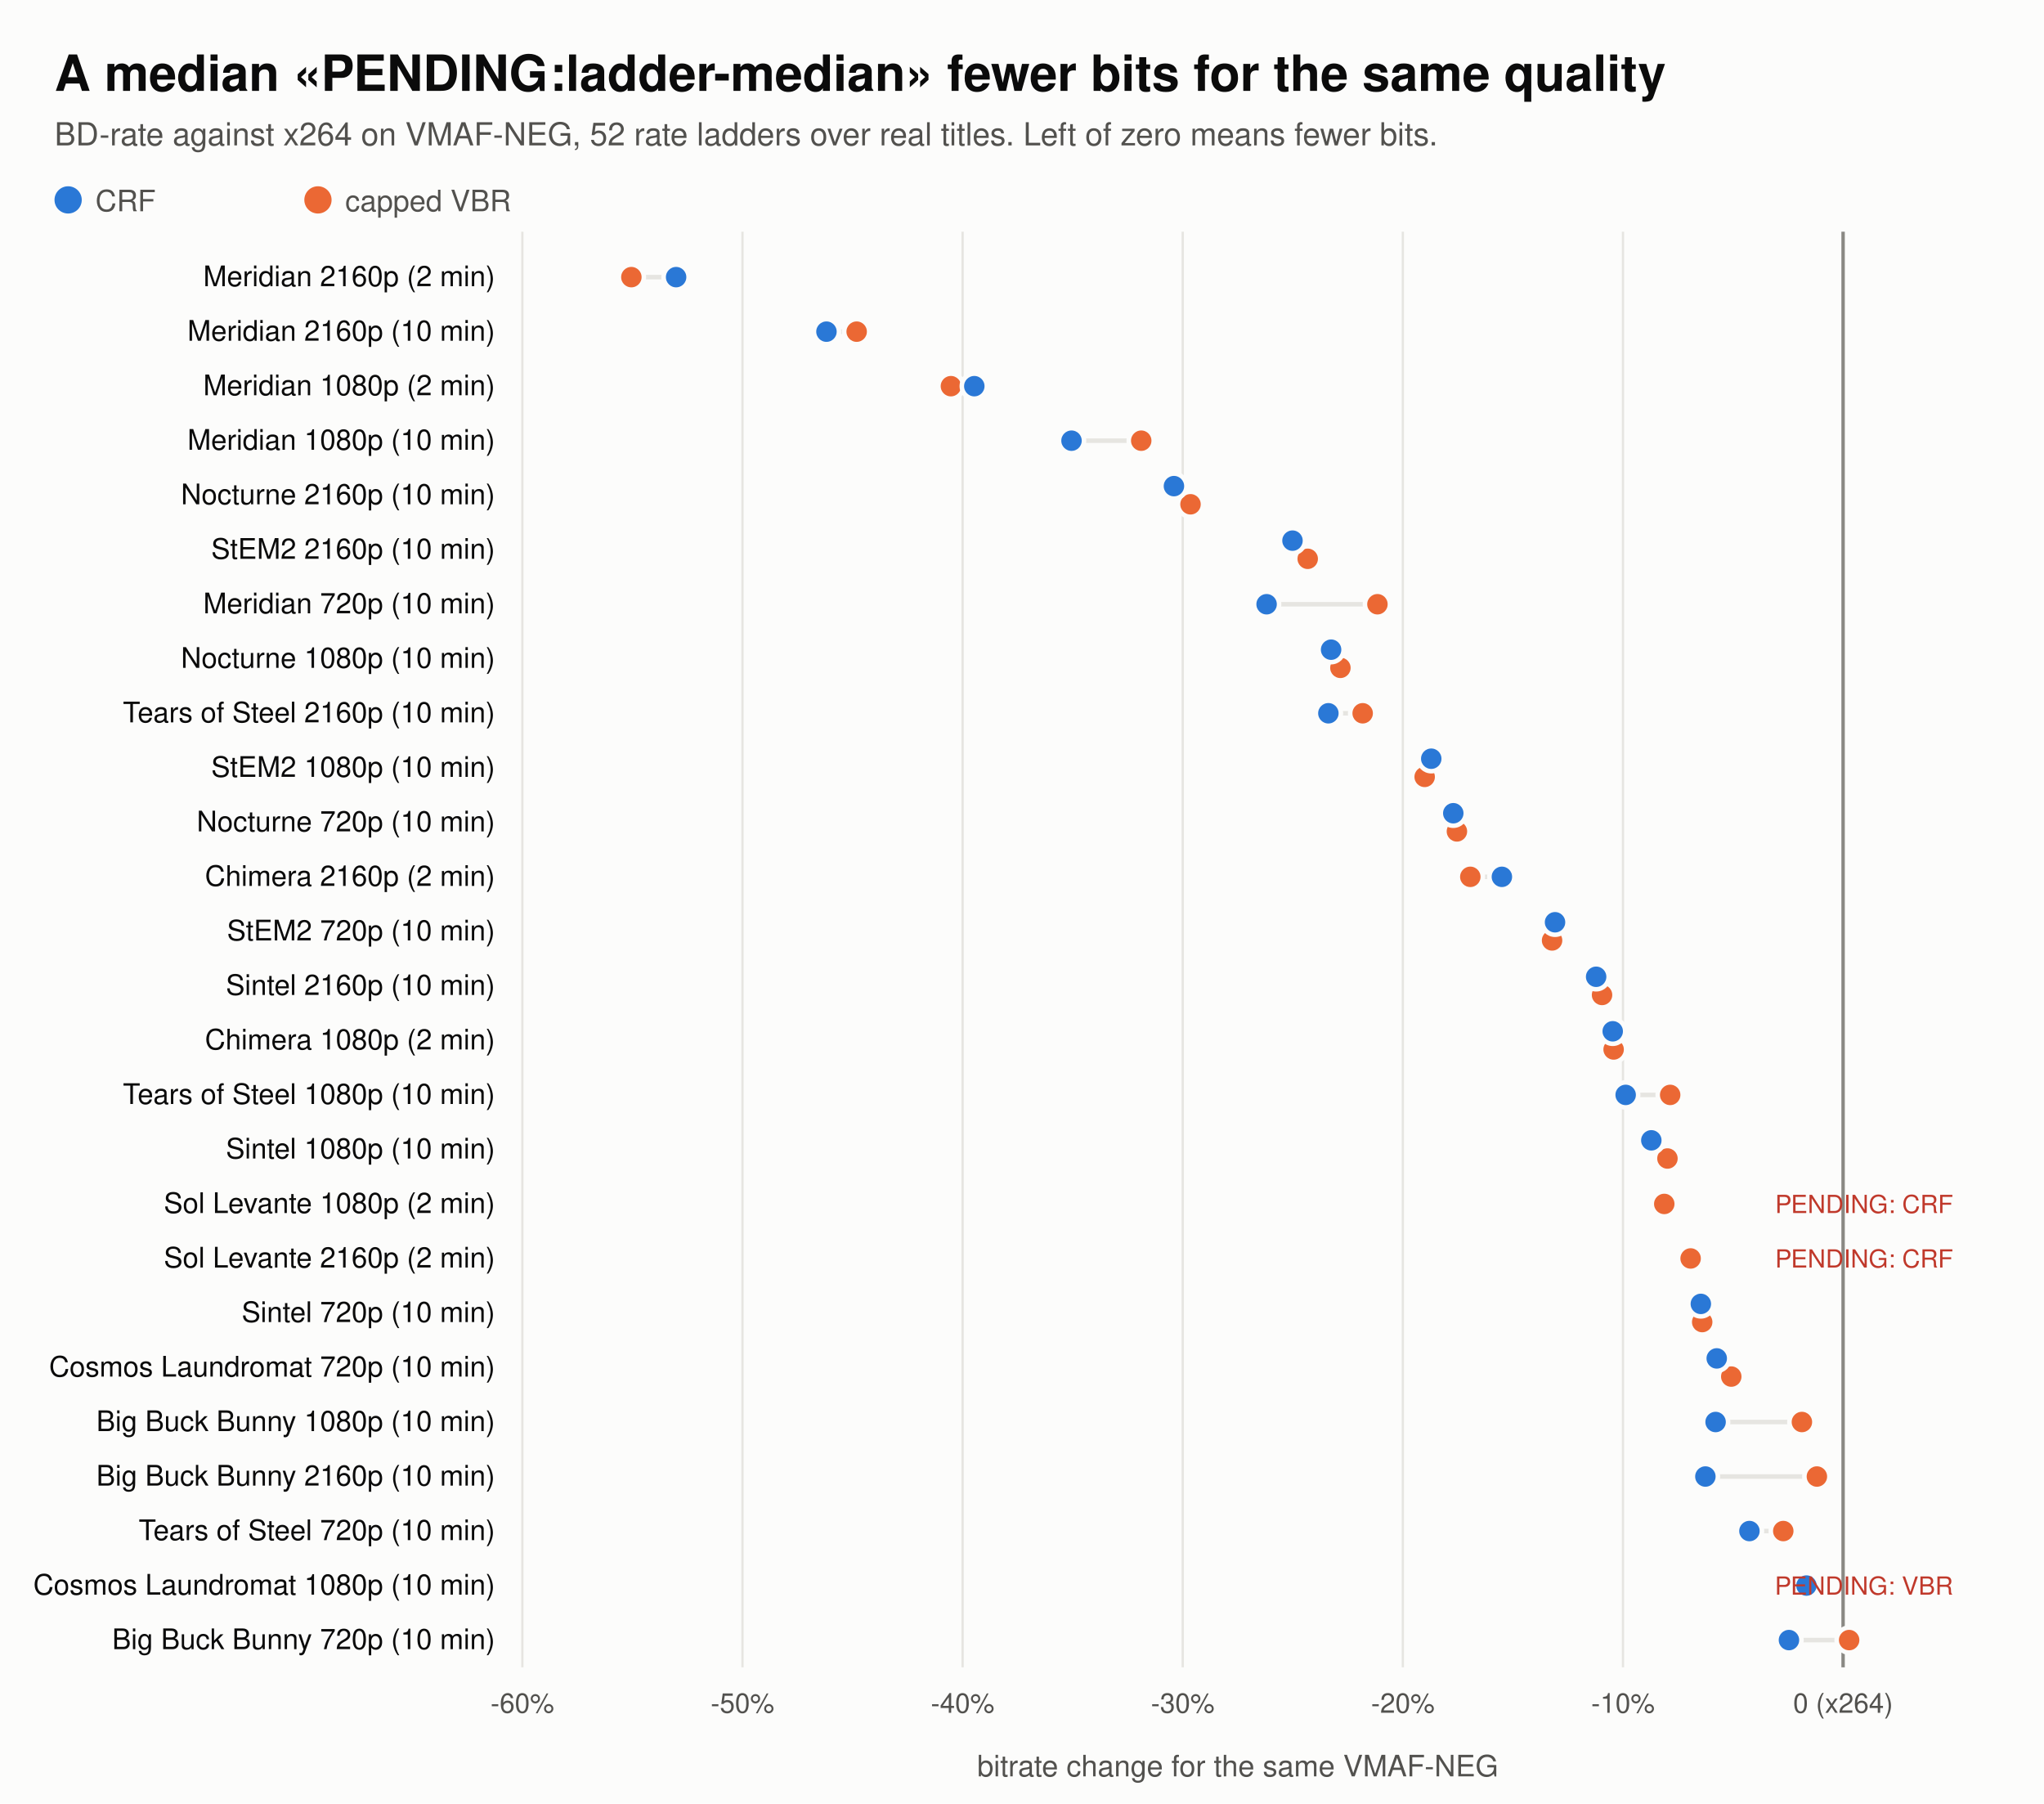
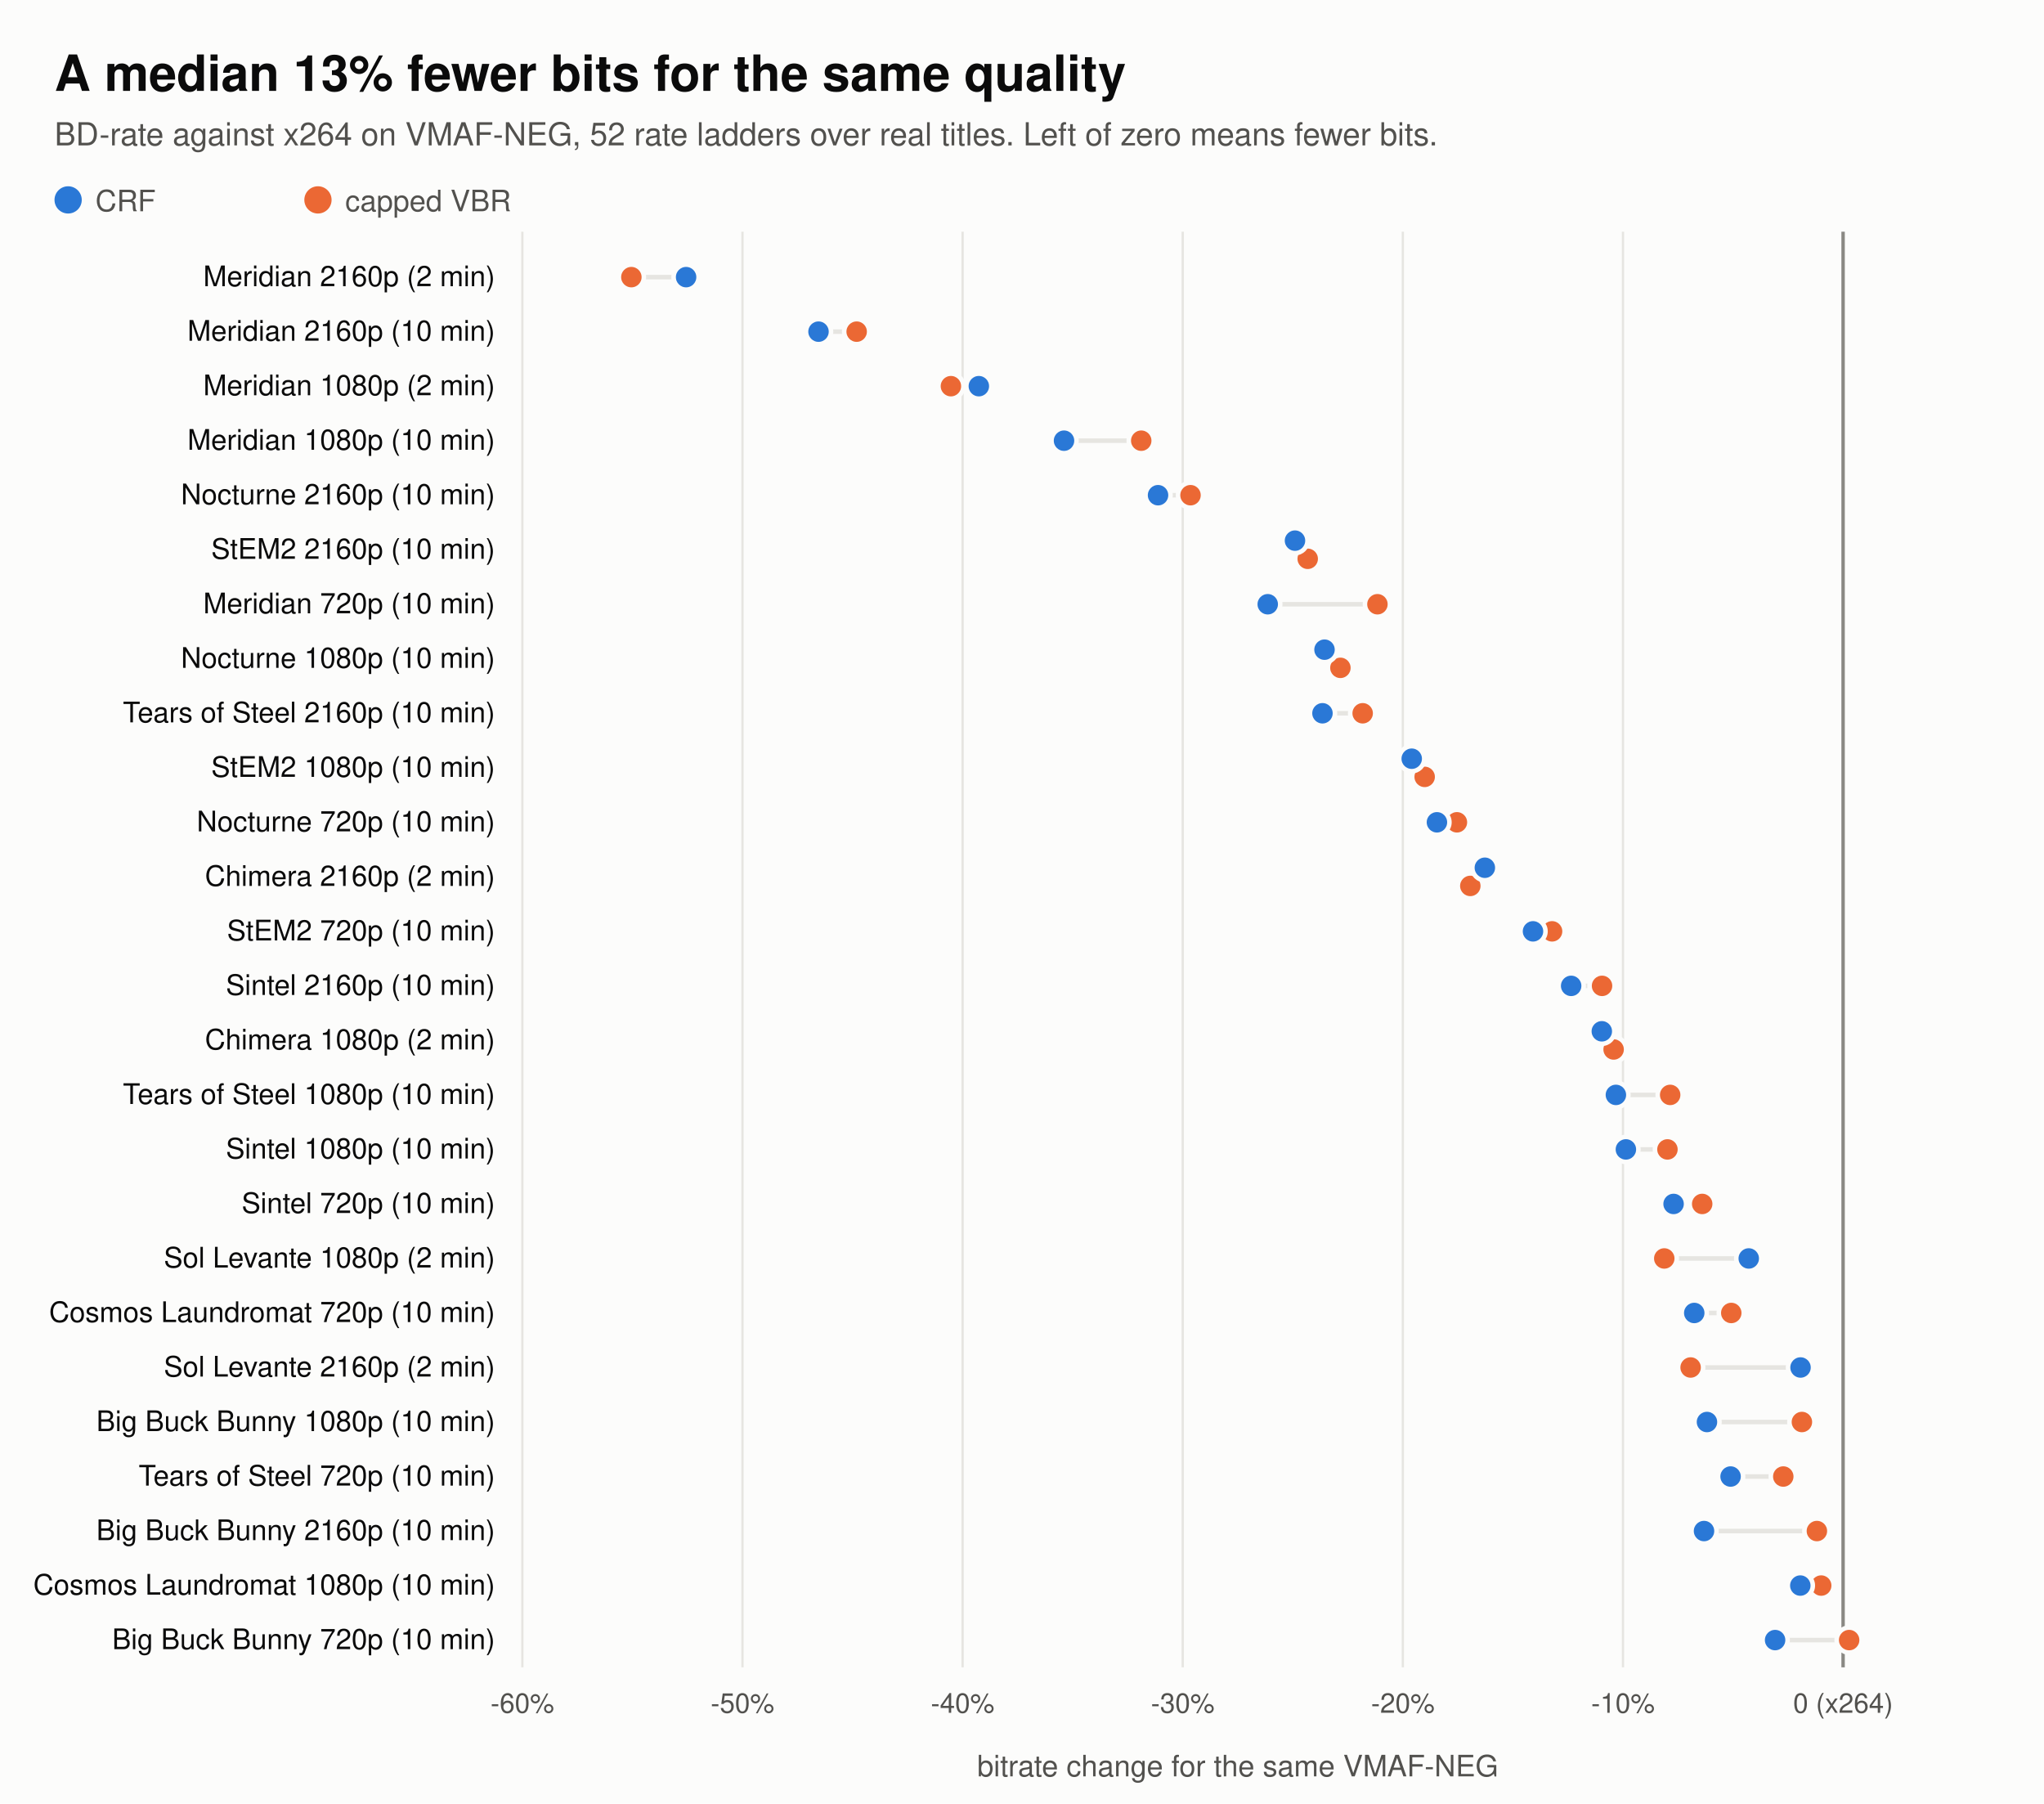
<svg xmlns="http://www.w3.org/2000/svg" width="900" height="794" viewBox="0 0 900 794">
  <rect width="100%" height="100%" fill="#fcfcfb" />
-   <text x="24" y="40" font-family="-apple-system,Helvetica,Arial,sans-serif" font-size="22" fill="#0b0b0b" text-anchor="start" font-weight="600">A median «PENDING:ladder-median» fewer bits for the same quality</text>
+   <text x="24" y="40" font-family="-apple-system,Helvetica,Arial,sans-serif" font-size="22" fill="#0b0b0b" text-anchor="start" font-weight="600">A median 13% fewer bits for the same quality</text>
  <text x="24" y="64" font-family="-apple-system,Helvetica,Arial,sans-serif" font-size="14" fill="#52514e" text-anchor="start" font-weight="normal">BD-rate against x264 on VMAF-NEG, 52 rate ladders over real titles. Left of zero means fewer bits.</text>
  <circle cx="30" cy="88" r="6" fill="#2a78d6" />
  <text x="42" y="93" font-family="-apple-system,Helvetica,Arial,sans-serif" font-size="13" fill="#52514e" text-anchor="start" font-weight="normal">CRF</text>
  <circle cx="140" cy="88" r="6" fill="#eb6834" />
  <text x="152" y="93" font-family="-apple-system,Helvetica,Arial,sans-serif" font-size="13" fill="#52514e" text-anchor="start" font-weight="normal">capped VBR</text>
  <line x1="230.0" y1="102" x2="230.0" y2="734" stroke="#e6e5e1" stroke-width="1" />
  <text x="230.0" y="754" font-family="-apple-system,Helvetica,Arial,sans-serif" font-size="12" fill="#52514e" text-anchor="middle" font-weight="normal">-60%</text>
  <line x1="326.923" y1="102" x2="326.923" y2="734" stroke="#e6e5e1" stroke-width="1" />
  <text x="326.923" y="754" font-family="-apple-system,Helvetica,Arial,sans-serif" font-size="12" fill="#52514e" text-anchor="middle" font-weight="normal">-50%</text>
  <line x1="423.846" y1="102" x2="423.846" y2="734" stroke="#e6e5e1" stroke-width="1" />
  <text x="423.846" y="754" font-family="-apple-system,Helvetica,Arial,sans-serif" font-size="12" fill="#52514e" text-anchor="middle" font-weight="normal">-40%</text>
  <line x1="520.769" y1="102" x2="520.769" y2="734" stroke="#e6e5e1" stroke-width="1" />
  <text x="520.769" y="754" font-family="-apple-system,Helvetica,Arial,sans-serif" font-size="12" fill="#52514e" text-anchor="middle" font-weight="normal">-30%</text>
  <line x1="617.692" y1="102" x2="617.692" y2="734" stroke="#e6e5e1" stroke-width="1" />
  <text x="617.692" y="754" font-family="-apple-system,Helvetica,Arial,sans-serif" font-size="12" fill="#52514e" text-anchor="middle" font-weight="normal">-20%</text>
  <line x1="714.615" y1="102" x2="714.615" y2="734" stroke="#e6e5e1" stroke-width="1" />
  <text x="714.615" y="754" font-family="-apple-system,Helvetica,Arial,sans-serif" font-size="12" fill="#52514e" text-anchor="middle" font-weight="normal">-10%</text>
  <line x1="811.538" y1="102" x2="811.538" y2="734" stroke="#8a8984" stroke-width="1.5" />
  <text x="811.538" y="754" font-family="-apple-system,Helvetica,Arial,sans-serif" font-size="12" fill="#52514e" text-anchor="middle" font-weight="normal">0 (x264)</text>
  <text x="545.0" y="782" font-family="-apple-system,Helvetica,Arial,sans-serif" font-size="13" fill="#52514e" text-anchor="middle" font-weight="normal">bitrate change for the same VMAF-NEG</text>
  <text x="218" y="126.0" font-family="-apple-system,Helvetica,Arial,sans-serif" font-size="12.5" fill="#0b0b0b" text-anchor="end" font-weight="normal">Meridian 2160p (2 min)</text>
-   <line x1="277.977" y1="122.0" x2="297.749" y2="122.0" stroke="#e6e5e1" stroke-width="2" />
+   <line x1="277.977" y1="122.0" x2="302.111" y2="122.0" stroke="#e6e5e1" stroke-width="2" />
  <circle cx="278.0" cy="122.0" r="5.5" fill="#eb6834" stroke="#fcfcfb" stroke-width="2" />
-   <circle cx="297.7" cy="122.0" r="5.5" fill="#2a78d6" stroke="#fcfcfb" stroke-width="2" />
+   <circle cx="302.1" cy="122.0" r="5.5" fill="#2a78d6" stroke="#fcfcfb" stroke-width="2" />
  <text x="218" y="150.0" font-family="-apple-system,Helvetica,Arial,sans-serif" font-size="12.5" fill="#0b0b0b" text-anchor="end" font-weight="normal">Meridian 2160p (10 min)</text>
-   <line x1="363.948" y1="146.0" x2="377.226" y2="146.0" stroke="#e6e5e1" stroke-width="2" />
+   <line x1="360.362" y1="146.0" x2="377.226" y2="146.0" stroke="#e6e5e1" stroke-width="2" />
  <circle cx="377.2" cy="146.0" r="5.5" fill="#eb6834" stroke="#fcfcfb" stroke-width="2" />
-   <circle cx="363.9" cy="146.0" r="5.5" fill="#2a78d6" stroke="#fcfcfb" stroke-width="2" />
+   <circle cx="360.4" cy="146.0" r="5.5" fill="#2a78d6" stroke="#fcfcfb" stroke-width="2" />
  <text x="218" y="174.0" font-family="-apple-system,Helvetica,Arial,sans-serif" font-size="12.5" fill="#0b0b0b" text-anchor="end" font-weight="normal">Meridian 1080p (2 min)</text>
-   <line x1="418.709" y1="170.0" x2="428.983" y2="170.0" stroke="#e6e5e1" stroke-width="2" />
+   <line x1="418.709" y1="170.0" x2="431.018" y2="170.0" stroke="#e6e5e1" stroke-width="2" />
  <circle cx="418.7" cy="170.0" r="5.5" fill="#eb6834" stroke="#fcfcfb" stroke-width="2" />
-   <circle cx="429.0" cy="170.0" r="5.5" fill="#2a78d6" stroke="#fcfcfb" stroke-width="2" />
+   <circle cx="431.0" cy="170.0" r="5.5" fill="#2a78d6" stroke="#fcfcfb" stroke-width="2" />
  <text x="218" y="198.0" font-family="-apple-system,Helvetica,Arial,sans-serif" font-size="12.5" fill="#0b0b0b" text-anchor="end" font-weight="normal">Meridian 1080p (10 min)</text>
-   <line x1="471.823" y1="194.0" x2="502.548" y2="194.0" stroke="#e6e5e1" stroke-width="2" />
+   <line x1="468.528" y1="194.0" x2="502.548" y2="194.0" stroke="#e6e5e1" stroke-width="2" />
  <circle cx="502.5" cy="194.0" r="5.5" fill="#eb6834" stroke="#fcfcfb" stroke-width="2" />
-   <circle cx="471.8" cy="194.0" r="5.5" fill="#2a78d6" stroke="#fcfcfb" stroke-width="2" />
+   <circle cx="468.5" cy="194.0" r="5.5" fill="#2a78d6" stroke="#fcfcfb" stroke-width="2" />
  <text x="218" y="222.0" font-family="-apple-system,Helvetica,Arial,sans-serif" font-size="12.5" fill="#0b0b0b" text-anchor="end" font-weight="normal">Nocturne 2160p (10 min)</text>
-   <line x1="516.892" y1="218.0" x2="524.162" y2="218.0" stroke="#e6e5e1" stroke-width="2" />
-   <circle cx="524.2" cy="222.0" r="5.5" fill="#eb6834" stroke="#fcfcfb" stroke-width="2" />
-   <circle cx="516.9" cy="214.0" r="5.5" fill="#2a78d6" stroke="#fcfcfb" stroke-width="2" />
+   <line x1="509.914" y1="218.0" x2="524.162" y2="218.0" stroke="#e6e5e1" stroke-width="2" />
+   <circle cx="524.2" cy="218.0" r="5.5" fill="#eb6834" stroke="#fcfcfb" stroke-width="2" />
+   <circle cx="509.9" cy="218.0" r="5.5" fill="#2a78d6" stroke="#fcfcfb" stroke-width="2" />
  <text x="218" y="246.0" font-family="-apple-system,Helvetica,Arial,sans-serif" font-size="12.5" fill="#0b0b0b" text-anchor="end" font-weight="normal">StEM2 2160p (10 min)</text>
-   <line x1="569.134" y1="242.0" x2="575.822" y2="242.0" stroke="#e6e5e1" stroke-width="2" />
+   <line x1="570.2" y1="242.0" x2="575.822" y2="242.0" stroke="#e6e5e1" stroke-width="2" />
  <circle cx="575.8" cy="246.0" r="5.5" fill="#eb6834" stroke="#fcfcfb" stroke-width="2" />
-   <circle cx="569.1" cy="238.0" r="5.5" fill="#2a78d6" stroke="#fcfcfb" stroke-width="2" />
+   <circle cx="570.2" cy="238.0" r="5.5" fill="#2a78d6" stroke="#fcfcfb" stroke-width="2" />
  <text x="218" y="270.0" font-family="-apple-system,Helvetica,Arial,sans-serif" font-size="12.5" fill="#0b0b0b" text-anchor="end" font-weight="normal">Meridian 720p (10 min)</text>
-   <line x1="557.697" y1="266.0" x2="606.546" y2="266.0" stroke="#e6e5e1" stroke-width="2" />
+   <line x1="558.182" y1="266.0" x2="606.546" y2="266.0" stroke="#e6e5e1" stroke-width="2" />
  <circle cx="606.5" cy="266.0" r="5.5" fill="#eb6834" stroke="#fcfcfb" stroke-width="2" />
-   <circle cx="557.7" cy="266.0" r="5.5" fill="#2a78d6" stroke="#fcfcfb" stroke-width="2" />
+   <circle cx="558.2" cy="266.0" r="5.5" fill="#2a78d6" stroke="#fcfcfb" stroke-width="2" />
  <text x="218" y="294.0" font-family="-apple-system,Helvetica,Arial,sans-serif" font-size="12.5" fill="#0b0b0b" text-anchor="end" font-weight="normal">Nocturne 1080p (10 min)</text>
-   <line x1="586.095" y1="290.0" x2="590.166" y2="290.0" stroke="#e6e5e1" stroke-width="2" />
+   <line x1="583.188" y1="290.0" x2="590.166" y2="290.0" stroke="#e6e5e1" stroke-width="2" />
  <circle cx="590.2" cy="294.0" r="5.5" fill="#eb6834" stroke="#fcfcfb" stroke-width="2" />
-   <circle cx="586.1" cy="286.0" r="5.5" fill="#2a78d6" stroke="#fcfcfb" stroke-width="2" />
+   <circle cx="583.2" cy="286.0" r="5.5" fill="#2a78d6" stroke="#fcfcfb" stroke-width="2" />
  <text x="218" y="318.0" font-family="-apple-system,Helvetica,Arial,sans-serif" font-size="12.5" fill="#0b0b0b" text-anchor="end" font-weight="normal">Tears of Steel 2160p (10 min)</text>
-   <line x1="584.932" y1="314.0" x2="599.955" y2="314.0" stroke="#e6e5e1" stroke-width="2" />
+   <line x1="582.315" y1="314.0" x2="599.955" y2="314.0" stroke="#e6e5e1" stroke-width="2" />
  <circle cx="600.0" cy="314.0" r="5.5" fill="#eb6834" stroke="#fcfcfb" stroke-width="2" />
-   <circle cx="584.9" cy="314.0" r="5.5" fill="#2a78d6" stroke="#fcfcfb" stroke-width="2" />
+   <circle cx="582.3" cy="314.0" r="5.5" fill="#2a78d6" stroke="#fcfcfb" stroke-width="2" />
  <text x="218" y="342.0" font-family="-apple-system,Helvetica,Arial,sans-serif" font-size="12.5" fill="#0b0b0b" text-anchor="end" font-weight="normal">StEM2 1080p (10 min)</text>
-   <line x1="627.288" y1="338.0" x2="630.195" y2="338.0" stroke="#e6e5e1" stroke-width="2" />
+   <line x1="621.569" y1="338.0" x2="627.288" y2="338.0" stroke="#e6e5e1" stroke-width="2" />
  <circle cx="627.3" cy="342.0" r="5.5" fill="#eb6834" stroke="#fcfcfb" stroke-width="2" />
-   <circle cx="630.2" cy="334.0" r="5.5" fill="#2a78d6" stroke="#fcfcfb" stroke-width="2" />
+   <circle cx="621.6" cy="334.0" r="5.5" fill="#2a78d6" stroke="#fcfcfb" stroke-width="2" />
  <text x="218" y="366.0" font-family="-apple-system,Helvetica,Arial,sans-serif" font-size="12.5" fill="#0b0b0b" text-anchor="end" font-weight="normal">Nocturne 720p (10 min)</text>
-   <line x1="639.888" y1="362.0" x2="641.535" y2="362.0" stroke="#e6e5e1" stroke-width="2" />
-   <circle cx="641.5" cy="366.0" r="5.5" fill="#eb6834" stroke="#fcfcfb" stroke-width="2" />
-   <circle cx="639.9" cy="358.0" r="5.5" fill="#2a78d6" stroke="#fcfcfb" stroke-width="2" />
+   <line x1="632.715" y1="362.0" x2="641.535" y2="362.0" stroke="#e6e5e1" stroke-width="2" />
+   <circle cx="641.5" cy="362.0" r="5.5" fill="#eb6834" stroke="#fcfcfb" stroke-width="2" />
+   <circle cx="632.7" cy="362.0" r="5.5" fill="#2a78d6" stroke="#fcfcfb" stroke-width="2" />
  <text x="218" y="390.0" font-family="-apple-system,Helvetica,Arial,sans-serif" font-size="12.5" fill="#0b0b0b" text-anchor="end" font-weight="normal">Chimera 2160p (2 min)</text>
-   <line x1="647.351" y1="386.0" x2="661.308" y2="386.0" stroke="#e6e5e1" stroke-width="2" />
-   <circle cx="647.4" cy="386.0" r="5.5" fill="#eb6834" stroke="#fcfcfb" stroke-width="2" />
-   <circle cx="661.3" cy="386.0" r="5.5" fill="#2a78d6" stroke="#fcfcfb" stroke-width="2" />
+   <line x1="647.351" y1="386.0" x2="653.845" y2="386.0" stroke="#e6e5e1" stroke-width="2" />
+   <circle cx="647.4" cy="390.0" r="5.5" fill="#eb6834" stroke="#fcfcfb" stroke-width="2" />
+   <circle cx="653.8" cy="382.0" r="5.5" fill="#2a78d6" stroke="#fcfcfb" stroke-width="2" />
  <text x="218" y="414.0" font-family="-apple-system,Helvetica,Arial,sans-serif" font-size="12.5" fill="#0b0b0b" text-anchor="end" font-weight="normal">StEM2 720p (10 min)</text>
-   <line x1="683.406" y1="410.0" x2="684.666" y2="410.0" stroke="#e6e5e1" stroke-width="2" />
-   <circle cx="683.4" cy="414.0" r="5.5" fill="#eb6834" stroke="#fcfcfb" stroke-width="2" />
-   <circle cx="684.7" cy="406.0" r="5.5" fill="#2a78d6" stroke="#fcfcfb" stroke-width="2" />
+   <line x1="674.974" y1="410.0" x2="683.406" y2="410.0" stroke="#e6e5e1" stroke-width="2" />
+   <circle cx="683.4" cy="410.0" r="5.5" fill="#eb6834" stroke="#fcfcfb" stroke-width="2" />
+   <circle cx="675.0" cy="410.0" r="5.5" fill="#2a78d6" stroke="#fcfcfb" stroke-width="2" />
  <text x="218" y="438.0" font-family="-apple-system,Helvetica,Arial,sans-serif" font-size="12.5" fill="#0b0b0b" text-anchor="end" font-weight="normal">Sintel 2160p (10 min)</text>
-   <line x1="702.791" y1="434.0" x2="705.408" y2="434.0" stroke="#e6e5e1" stroke-width="2" />
-   <circle cx="705.4" cy="438.0" r="5.5" fill="#eb6834" stroke="#fcfcfb" stroke-width="2" />
-   <circle cx="702.8" cy="430.0" r="5.5" fill="#2a78d6" stroke="#fcfcfb" stroke-width="2" />
+   <line x1="691.838" y1="434.0" x2="705.408" y2="434.0" stroke="#e6e5e1" stroke-width="2" />
+   <circle cx="705.4" cy="434.0" r="5.5" fill="#eb6834" stroke="#fcfcfb" stroke-width="2" />
+   <circle cx="691.8" cy="434.0" r="5.5" fill="#2a78d6" stroke="#fcfcfb" stroke-width="2" />
  <text x="218" y="462.0" font-family="-apple-system,Helvetica,Arial,sans-serif" font-size="12.5" fill="#0b0b0b" text-anchor="end" font-weight="normal">Chimera 1080p (2 min)</text>
-   <line x1="710.06" y1="458.0" x2="710.545" y2="458.0" stroke="#e6e5e1" stroke-width="2" />
+   <line x1="705.311" y1="458.0" x2="710.545" y2="458.0" stroke="#e6e5e1" stroke-width="2" />
  <circle cx="710.5" cy="462.0" r="5.5" fill="#eb6834" stroke="#fcfcfb" stroke-width="2" />
-   <circle cx="710.1" cy="454.0" r="5.5" fill="#2a78d6" stroke="#fcfcfb" stroke-width="2" />
+   <circle cx="705.3" cy="454.0" r="5.5" fill="#2a78d6" stroke="#fcfcfb" stroke-width="2" />
  <text x="218" y="486.0" font-family="-apple-system,Helvetica,Arial,sans-serif" font-size="12.5" fill="#0b0b0b" text-anchor="end" font-weight="normal">Tears of Steel 1080p (10 min)</text>
-   <line x1="715.778" y1="482.0" x2="735.357" y2="482.0" stroke="#e6e5e1" stroke-width="2" />
+   <line x1="711.514" y1="482.0" x2="735.357" y2="482.0" stroke="#e6e5e1" stroke-width="2" />
  <circle cx="735.4" cy="482.0" r="5.5" fill="#eb6834" stroke="#fcfcfb" stroke-width="2" />
-   <circle cx="715.8" cy="482.0" r="5.5" fill="#2a78d6" stroke="#fcfcfb" stroke-width="2" />
+   <circle cx="711.5" cy="482.0" r="5.5" fill="#2a78d6" stroke="#fcfcfb" stroke-width="2" />
  <text x="218" y="510.0" font-family="-apple-system,Helvetica,Arial,sans-serif" font-size="12.5" fill="#0b0b0b" text-anchor="end" font-weight="normal">Sintel 1080p (10 min)</text>
-   <line x1="727.118" y1="506.0" x2="734.194" y2="506.0" stroke="#e6e5e1" stroke-width="2" />
-   <circle cx="734.2" cy="510.0" r="5.5" fill="#eb6834" stroke="#fcfcfb" stroke-width="2" />
-   <circle cx="727.1" cy="502.0" r="5.5" fill="#2a78d6" stroke="#fcfcfb" stroke-width="2" />
-   <text x="218" y="534.0" font-family="-apple-system,Helvetica,Arial,sans-serif" font-size="12.5" fill="#0b0b0b" text-anchor="end" font-weight="normal">Sol Levante 1080p (2 min)</text>
-   <circle cx="732.8" cy="530.0" r="5.5" fill="#eb6834" stroke="#fcfcfb" stroke-width="2" />
-   <text x="860" y="534.0" font-family="-apple-system,Helvetica,Arial,sans-serif" font-size="11" fill="#c0392b" text-anchor="end" font-weight="normal">PENDING: CRF</text>
-   <text x="218" y="558.0" font-family="-apple-system,Helvetica,Arial,sans-serif" font-size="12.5" fill="#0b0b0b" text-anchor="end" font-weight="normal">Sol Levante 2160p (2 min)</text>
-   <circle cx="744.4" cy="554.0" r="5.5" fill="#eb6834" stroke="#fcfcfb" stroke-width="2" />
-   <text x="860" y="558.0" font-family="-apple-system,Helvetica,Arial,sans-serif" font-size="11" fill="#c0392b" text-anchor="end" font-weight="normal">PENDING: CRF</text>
-   <text x="218" y="582.0" font-family="-apple-system,Helvetica,Arial,sans-serif" font-size="12.5" fill="#0b0b0b" text-anchor="end" font-weight="normal">Sintel 720p (10 min)</text>
-   <line x1="748.926" y1="578.0" x2="749.508" y2="578.0" stroke="#e6e5e1" stroke-width="2" />
-   <circle cx="749.5" cy="582.0" r="5.5" fill="#eb6834" stroke="#fcfcfb" stroke-width="2" />
-   <circle cx="748.9" cy="574.0" r="5.5" fill="#2a78d6" stroke="#fcfcfb" stroke-width="2" />
-   <text x="218" y="606.0" font-family="-apple-system,Helvetica,Arial,sans-serif" font-size="12.5" fill="#0b0b0b" text-anchor="end" font-weight="normal">Cosmos Laundromat 720p (10 min)</text>
-   <line x1="755.905" y1="602.0" x2="762.302" y2="602.0" stroke="#e6e5e1" stroke-width="2" />
-   <circle cx="762.3" cy="606.0" r="5.5" fill="#eb6834" stroke="#fcfcfb" stroke-width="2" />
-   <circle cx="755.9" cy="598.0" r="5.5" fill="#2a78d6" stroke="#fcfcfb" stroke-width="2" />
+   <line x1="715.875" y1="506.0" x2="734.194" y2="506.0" stroke="#e6e5e1" stroke-width="2" />
+   <circle cx="734.2" cy="506.0" r="5.5" fill="#eb6834" stroke="#fcfcfb" stroke-width="2" />
+   <circle cx="715.9" cy="506.0" r="5.5" fill="#2a78d6" stroke="#fcfcfb" stroke-width="2" />
+   <text x="218" y="534.0" font-family="-apple-system,Helvetica,Arial,sans-serif" font-size="12.5" fill="#0b0b0b" text-anchor="end" font-weight="normal">Sintel 720p (10 min)</text>
+   <line x1="736.908" y1="530.0" x2="749.508" y2="530.0" stroke="#e6e5e1" stroke-width="2" />
+   <circle cx="749.5" cy="530.0" r="5.5" fill="#eb6834" stroke="#fcfcfb" stroke-width="2" />
+   <circle cx="736.9" cy="530.0" r="5.5" fill="#2a78d6" stroke="#fcfcfb" stroke-width="2" />
+   <text x="218" y="558.0" font-family="-apple-system,Helvetica,Arial,sans-serif" font-size="12.5" fill="#0b0b0b" text-anchor="end" font-weight="normal">Sol Levante 1080p (2 min)</text>
+   <line x1="732.837" y1="554.0" x2="769.958" y2="554.0" stroke="#e6e5e1" stroke-width="2" />
+   <circle cx="732.8" cy="554.0" r="5.5" fill="#eb6834" stroke="#fcfcfb" stroke-width="2" />
+   <circle cx="770.0" cy="554.0" r="5.5" fill="#2a78d6" stroke="#fcfcfb" stroke-width="2" />
+   <text x="218" y="582.0" font-family="-apple-system,Helvetica,Arial,sans-serif" font-size="12.5" fill="#0b0b0b" text-anchor="end" font-weight="normal">Cosmos Laundromat 720p (10 min)</text>
+   <line x1="746.018" y1="578.0" x2="762.302" y2="578.0" stroke="#e6e5e1" stroke-width="2" />
+   <circle cx="762.3" cy="578.0" r="5.5" fill="#eb6834" stroke="#fcfcfb" stroke-width="2" />
+   <circle cx="746.0" cy="578.0" r="5.5" fill="#2a78d6" stroke="#fcfcfb" stroke-width="2" />
+   <text x="218" y="606.0" font-family="-apple-system,Helvetica,Arial,sans-serif" font-size="12.5" fill="#0b0b0b" text-anchor="end" font-weight="normal">Sol Levante 2160p (2 min)</text>
+   <line x1="744.371" y1="602.0" x2="792.832" y2="602.0" stroke="#e6e5e1" stroke-width="2" />
+   <circle cx="744.4" cy="602.0" r="5.5" fill="#eb6834" stroke="#fcfcfb" stroke-width="2" />
+   <circle cx="792.8" cy="602.0" r="5.5" fill="#2a78d6" stroke="#fcfcfb" stroke-width="2" />
  <text x="218" y="630.0" font-family="-apple-system,Helvetica,Arial,sans-serif" font-size="12.5" fill="#0b0b0b" text-anchor="end" font-weight="normal">Big Buck Bunny 1080p (10 min)</text>
-   <line x1="755.42" y1="626.0" x2="793.414" y2="626.0" stroke="#e6e5e1" stroke-width="2" />
+   <line x1="751.64" y1="626.0" x2="793.414" y2="626.0" stroke="#e6e5e1" stroke-width="2" />
  <circle cx="793.4" cy="626.0" r="5.5" fill="#eb6834" stroke="#fcfcfb" stroke-width="2" />
-   <circle cx="755.4" cy="626.0" r="5.5" fill="#2a78d6" stroke="#fcfcfb" stroke-width="2" />
-   <text x="218" y="654.0" font-family="-apple-system,Helvetica,Arial,sans-serif" font-size="12.5" fill="#0b0b0b" text-anchor="end" font-weight="normal">Big Buck Bunny 2160p (10 min)</text>
-   <line x1="750.865" y1="650.0" x2="800.005" y2="650.0" stroke="#e6e5e1" stroke-width="2" />
-   <circle cx="800.0" cy="650.0" r="5.5" fill="#eb6834" stroke="#fcfcfb" stroke-width="2" />
-   <circle cx="750.9" cy="650.0" r="5.5" fill="#2a78d6" stroke="#fcfcfb" stroke-width="2" />
-   <text x="218" y="678.0" font-family="-apple-system,Helvetica,Arial,sans-serif" font-size="12.5" fill="#0b0b0b" text-anchor="end" font-weight="normal">Tears of Steel 720p (10 min)</text>
-   <line x1="770.346" y1="674.0" x2="785.175" y2="674.0" stroke="#e6e5e1" stroke-width="2" />
-   <circle cx="785.2" cy="674.0" r="5.5" fill="#eb6834" stroke="#fcfcfb" stroke-width="2" />
-   <circle cx="770.3" cy="674.0" r="5.5" fill="#2a78d6" stroke="#fcfcfb" stroke-width="2" />
+   <circle cx="751.6" cy="626.0" r="5.5" fill="#2a78d6" stroke="#fcfcfb" stroke-width="2" />
+   <text x="218" y="654.0" font-family="-apple-system,Helvetica,Arial,sans-serif" font-size="12.5" fill="#0b0b0b" text-anchor="end" font-weight="normal">Tears of Steel 720p (10 min)</text>
+   <line x1="762.011" y1="650.0" x2="785.175" y2="650.0" stroke="#e6e5e1" stroke-width="2" />
+   <circle cx="785.2" cy="650.0" r="5.5" fill="#eb6834" stroke="#fcfcfb" stroke-width="2" />
+   <circle cx="762.0" cy="650.0" r="5.5" fill="#2a78d6" stroke="#fcfcfb" stroke-width="2" />
+   <text x="218" y="678.0" font-family="-apple-system,Helvetica,Arial,sans-serif" font-size="12.5" fill="#0b0b0b" text-anchor="end" font-weight="normal">Big Buck Bunny 2160p (10 min)</text>
+   <line x1="750.283" y1="674.0" x2="800.005" y2="674.0" stroke="#e6e5e1" stroke-width="2" />
+   <circle cx="800.0" cy="674.0" r="5.5" fill="#eb6834" stroke="#fcfcfb" stroke-width="2" />
+   <circle cx="750.3" cy="674.0" r="5.5" fill="#2a78d6" stroke="#fcfcfb" stroke-width="2" />
  <text x="218" y="702.0" font-family="-apple-system,Helvetica,Arial,sans-serif" font-size="12.5" fill="#0b0b0b" text-anchor="end" font-weight="normal">Cosmos Laundromat 1080p (10 min)</text>
-   <circle cx="795.4" cy="698.0" r="5.5" fill="#2a78d6" stroke="#fcfcfb" stroke-width="2" />
-   <text x="860" y="702.0" font-family="-apple-system,Helvetica,Arial,sans-serif" font-size="11" fill="#c0392b" text-anchor="end" font-weight="normal">PENDING: VBR</text>
+   <line x1="792.735" y1="698.0" x2="801.943" y2="698.0" stroke="#e6e5e1" stroke-width="2" />
+   <circle cx="801.9" cy="698.0" r="5.5" fill="#eb6834" stroke="#fcfcfb" stroke-width="2" />
+   <circle cx="792.7" cy="698.0" r="5.5" fill="#2a78d6" stroke="#fcfcfb" stroke-width="2" />
  <text x="218" y="726.0" font-family="-apple-system,Helvetica,Arial,sans-serif" font-size="12.5" fill="#0b0b0b" text-anchor="end" font-weight="normal">Big Buck Bunny 720p (10 min)</text>
-   <line x1="787.695" y1="722.0" x2="814.155" y2="722.0" stroke="#e6e5e1" stroke-width="2" />
+   <line x1="781.589" y1="722.0" x2="814.155" y2="722.0" stroke="#e6e5e1" stroke-width="2" />
  <circle cx="814.2" cy="722.0" r="5.5" fill="#eb6834" stroke="#fcfcfb" stroke-width="2" />
-   <circle cx="787.7" cy="722.0" r="5.5" fill="#2a78d6" stroke="#fcfcfb" stroke-width="2" />
+   <circle cx="781.6" cy="722.0" r="5.5" fill="#2a78d6" stroke="#fcfcfb" stroke-width="2" />
</svg>
